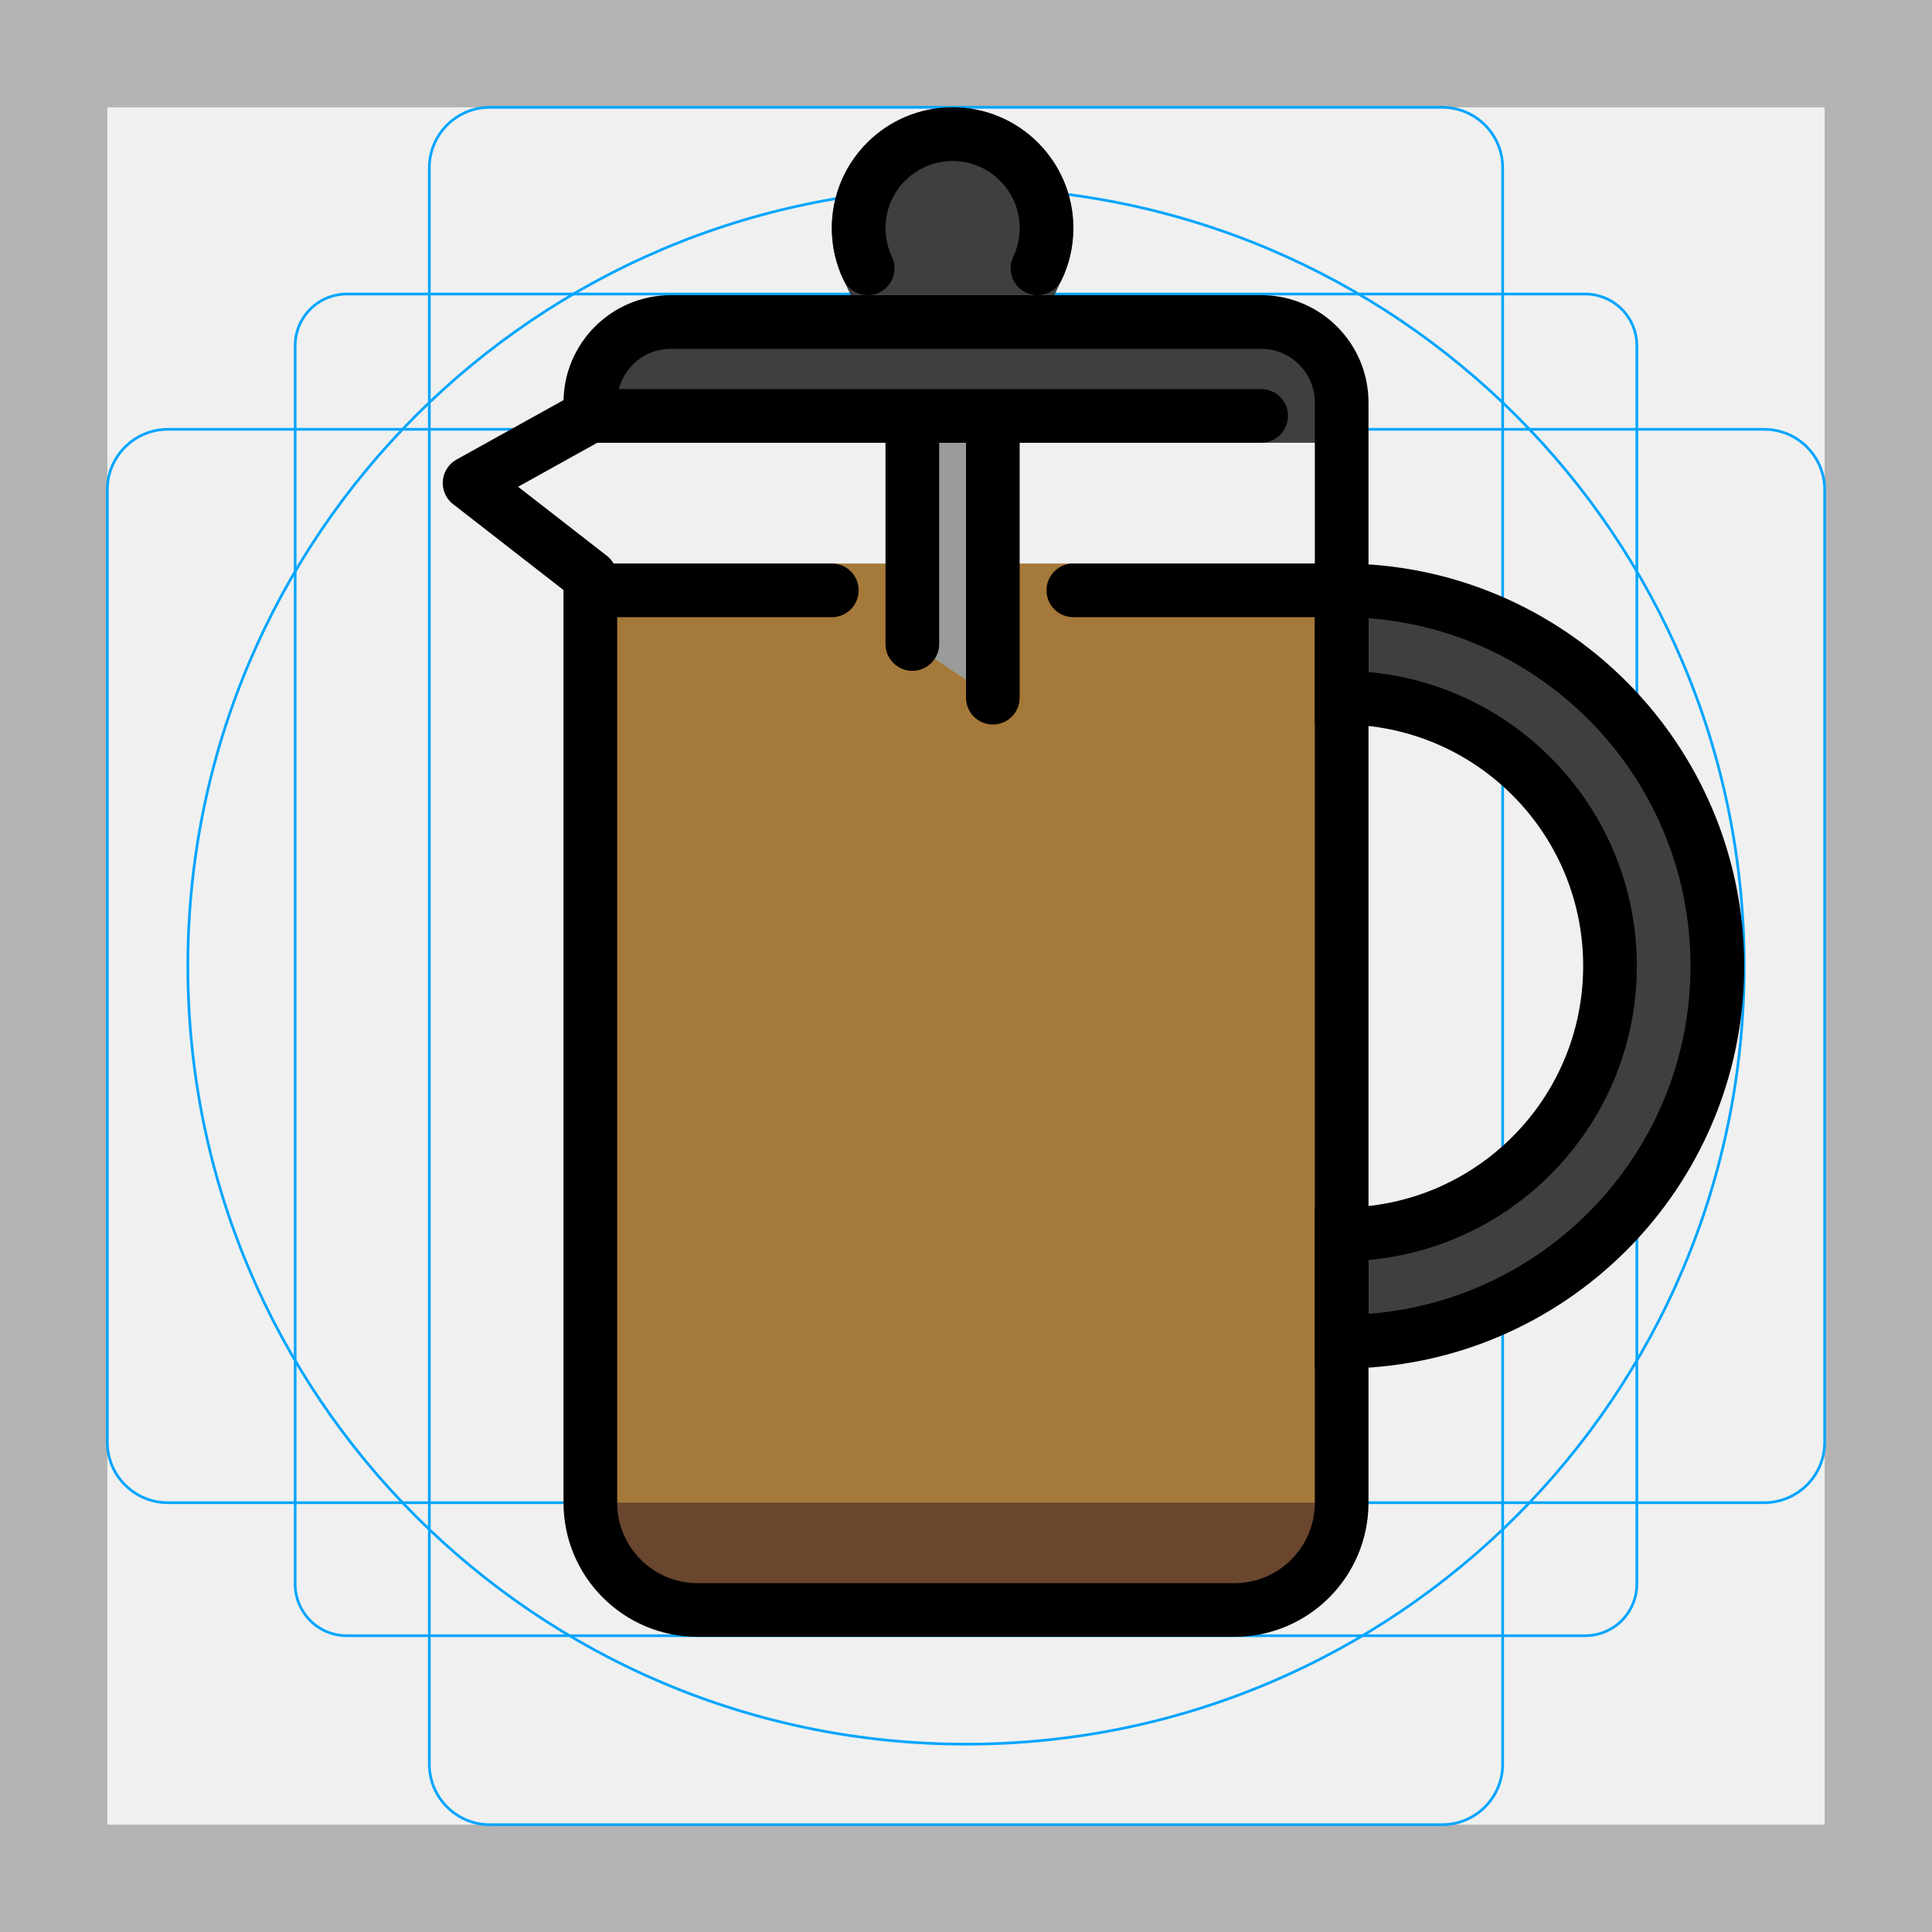
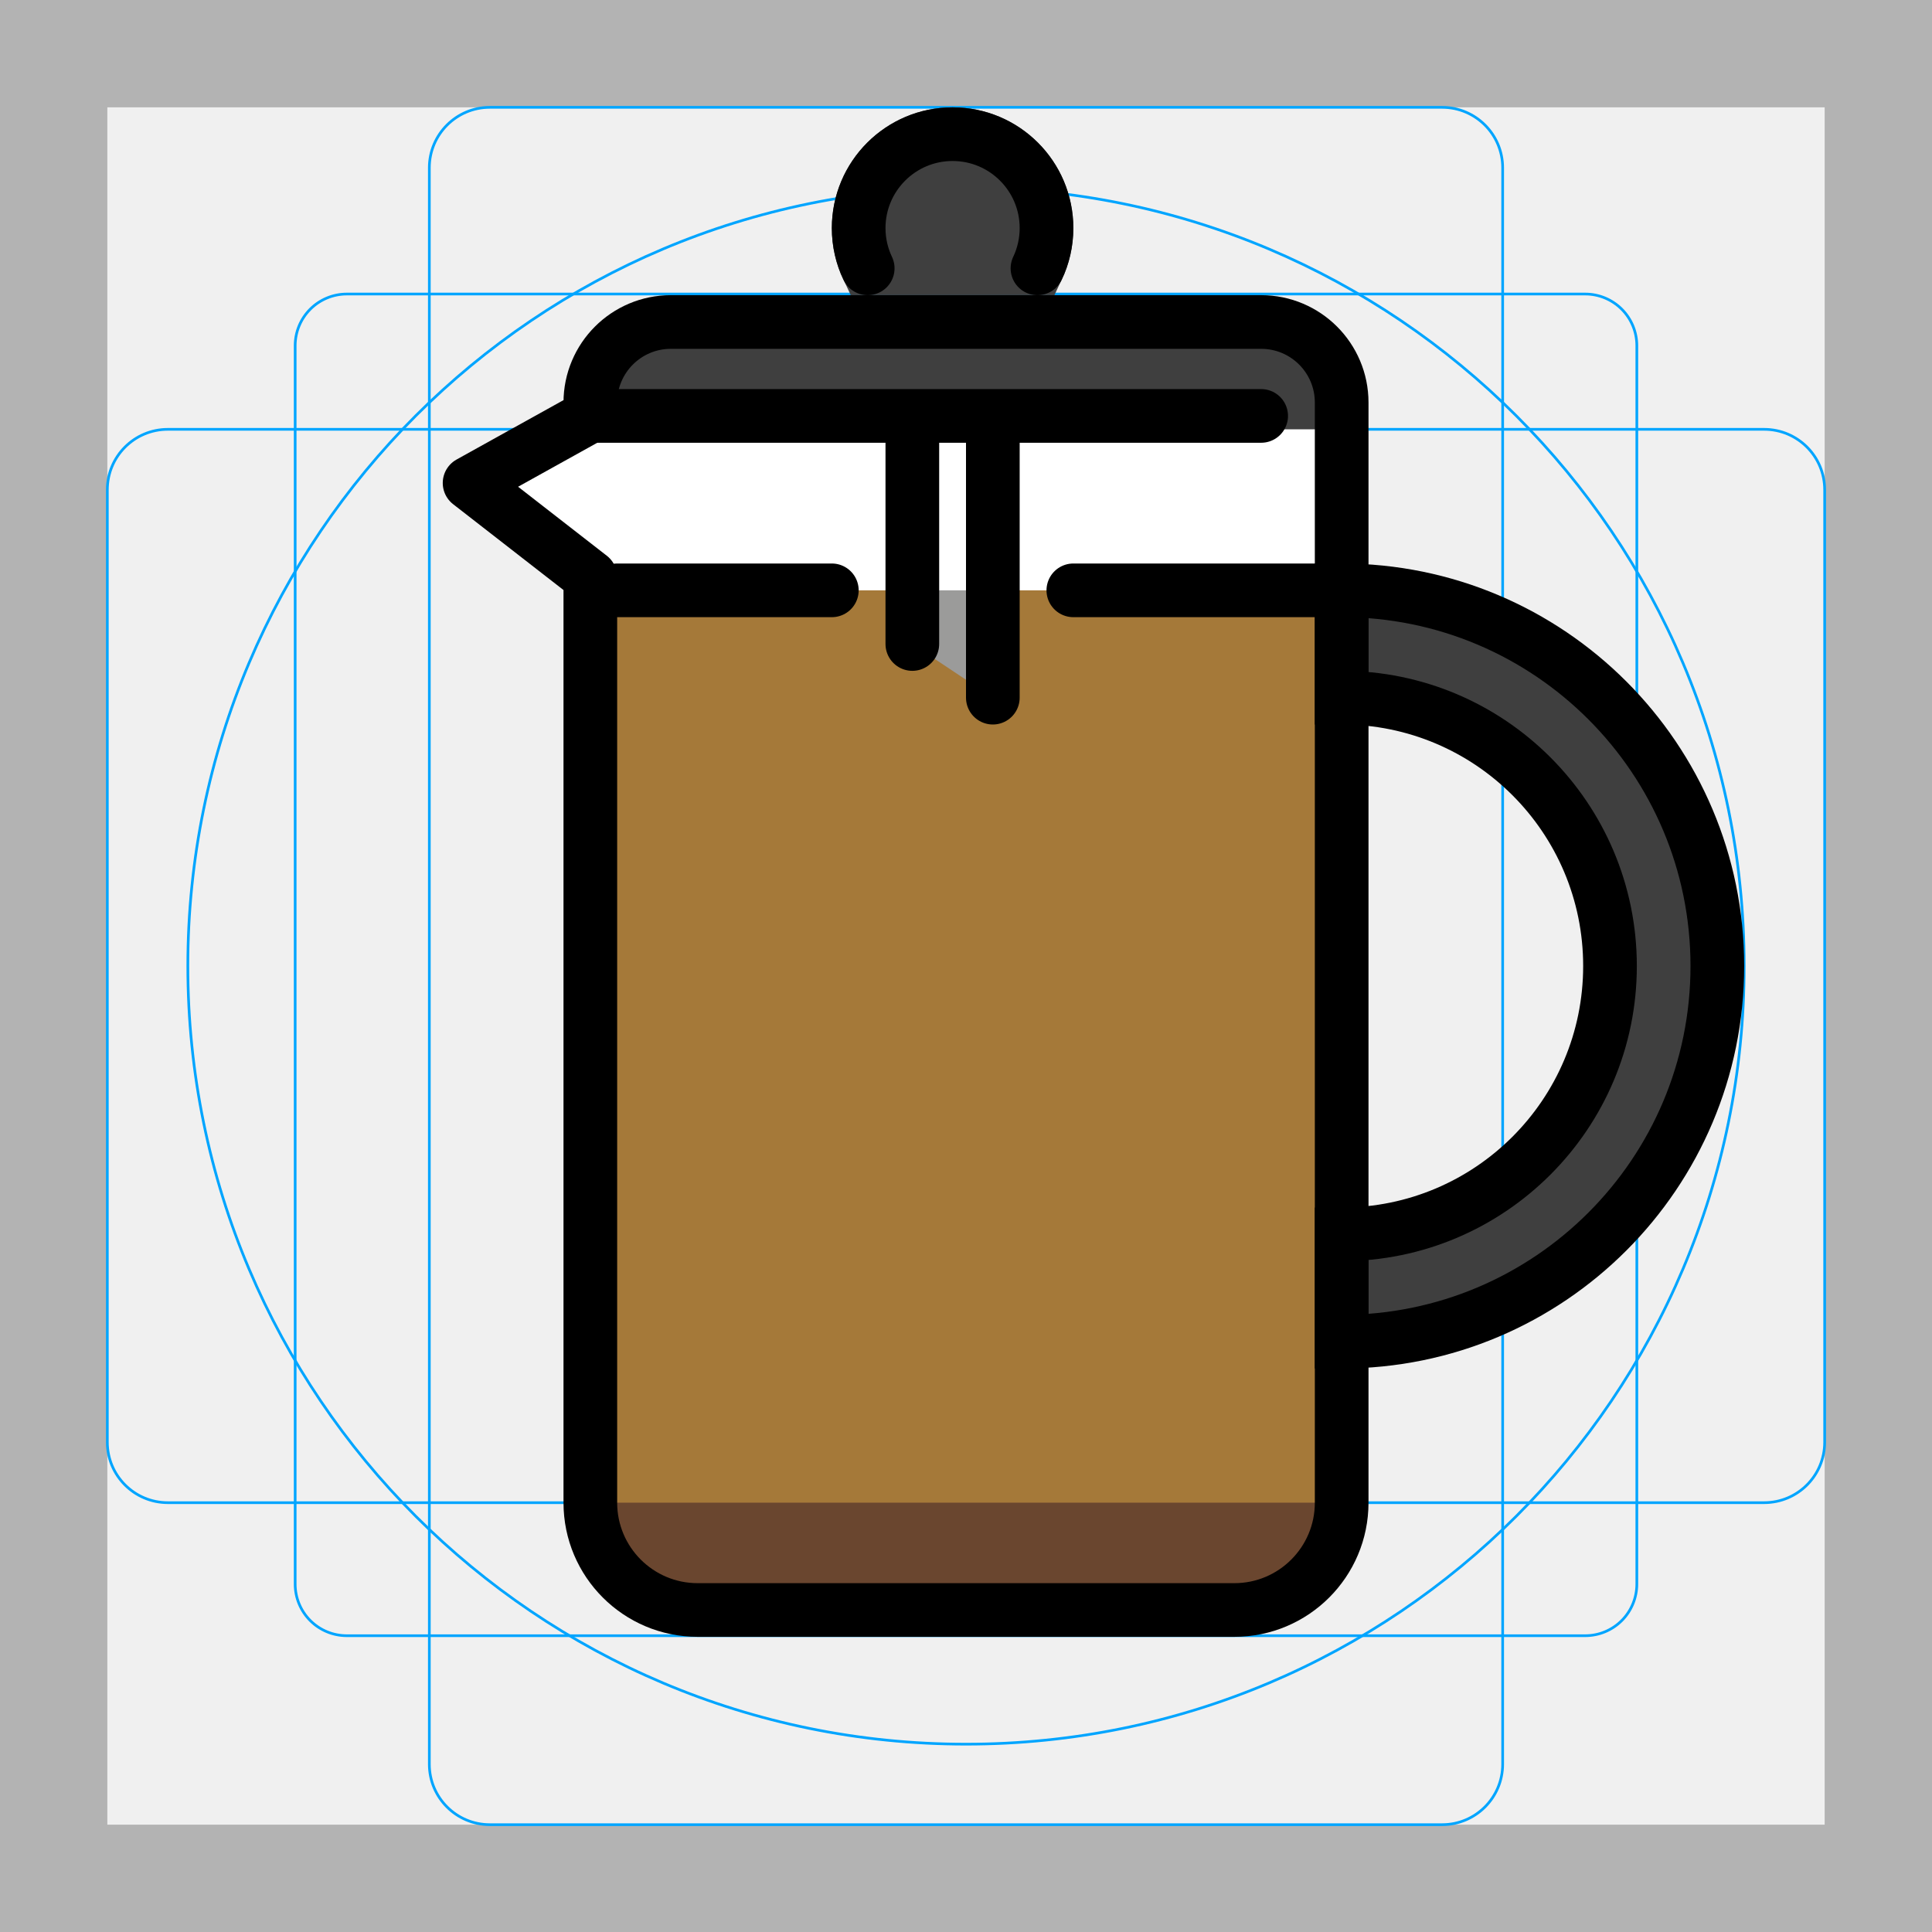
<svg xmlns="http://www.w3.org/2000/svg" id="emoji" viewBox="0 0 72 72">
  <g id="grid">
    <path fill="#B3B3B3" d="M68 4V68H4V4H68ZM72 0H0V72H72V0Z" />
    <path fill="none" stroke="#00A5FF" stroke-miterlimit="10" stroke-width="0.1" d="M12.923 10.958H59.077C59.587 10.958 60.076 11.161 60.437 11.522C60.797 11.882 61 12.371 61 12.881V59.035C61 59.545 60.797 60.034 60.437 60.395C60.076 60.756 59.587 60.958 59.077 60.958H12.923C12.413 60.958 11.924 60.756 11.563 60.395C11.203 60.034 11 59.545 11 59.035V12.881C11 12.371 11.203 11.882 11.563 11.521C11.924 11.161 12.413 10.958 12.923 10.958V10.958Z" />
    <path fill="none" stroke="#00A5FF" stroke-miterlimit="10" stroke-width="0.1" d="M53.746 4H18.254C17.009 4 16 5.009 16 6.254V65.746C16 66.991 17.009 68 18.254 68H53.746C54.991 68 56 66.991 56 65.746V6.254C56 5.009 54.991 4 53.746 4Z" />
    <path fill="none" stroke="#00A5FF" stroke-miterlimit="10" stroke-width="0.1" d="M68 53.746V18.254C68 17.009 66.991 16 65.746 16L6.254 16C5.009 16 4 17.009 4 18.254V53.746C4 54.991 5.009 56 6.254 56L65.746 56C66.991 56 68 54.991 68 53.746Z" />
    <path fill="none" stroke="#00A5FF" stroke-miterlimit="10" stroke-width="0.1" d="M36 65C52.016 65 65 52.016 65 36C65 19.984 52.016 7 36 7C19.984 7 7 19.984 7 36C7 52.016 19.984 65 36 65Z" />
  </g>
  <g id="color">
    <path fill="#A57939" fill-rule="evenodd" d="M50 21V21.698V56C50 58.209 48.209 60 46 60H26C23.791 60 22 58.209 22 56V21.698V21H50Z" clip-rule="evenodd" />
    <path fill="#3F3F3F" d="M35.5 5C33.567 5 32 6.567 32 8.5C32 9.037 32.121 9.545 32.337 10H38.663C38.879 9.545 39 9.037 39 8.5C39 6.567 37.433 5 35.5 5Z" />
    <path fill="#9B9B9A" d="M34 15.5L37 15.5V26L34 24V15.5Z" />
    <path fill="#3F3F3F" fill-rule="evenodd" d="M50 16.5V15C50 13.343 48.657 12 47 12H25C23.343 12 22 13.343 22 15V16.5H50Z" clip-rule="evenodd" />
    <path fill="#6A462F" fill-rule="evenodd" d="M50 56H22C22 58.209 23.791 60 26 60H46C48.209 60 50 58.209 50 56Z" clip-rule="evenodd" />
    <path fill="#3F3F3F" fill-rule="evenodd" d="M50 46V50C57.732 50 64 43.732 64 36C64 28.268 57.732 22 50 22V26C55.523 26 60 30.477 60 36C60 41.523 55.523 46 50 46Z" clip-rule="evenodd" />
    <path fill="none" stroke="#3F3F3F" stroke-linecap="round" stroke-width="2" d="M35.5 5C33.567 5 32 6.567 32 8.5C32 9.037 32.121 9.545 32.337 10H38.663C38.879 9.545 39 9.037 39 8.5C39 6.567 37.433 5 35.5 5Z" />
+     <path fill="#fff" d="M22 16H50V22H23L18 18L22 16Z" />
  </g>
  <g id="line">
    <g id="line_2">
      <path fill="none" fill-rule="evenodd" stroke="#000" stroke-linejoin="round" stroke-width="2" d="M22 15C22 13.343 23.343 12 25 12H47C48.657 12 50 13.343 50 15V17V21.956V24.644V56C50 58.209 48.209 60 46 60H26C23.791 60 22 58.209 22 56V21.5L17.5 18L22 15.5V15Z" clip-rule="evenodd" />
    </g>
    <path fill="#000" d="M50 50H49V51H50V50ZM50 46V45H49V46H50ZM50 22V21H49V22H50ZM50 26H49V27H50V26ZM51 50V46H49V50H51ZM63 36C63 43.18 57.18 49 50 49V51C58.284 51 65 44.284 65 36H63ZM50 23C57.18 23 63 28.82 63 36H65C65 27.716 58.284 21 50 21V23ZM51 26V22H49V26H51ZM50 27C54.971 27 59 31.029 59 36H61C61 29.925 56.075 25 50 25V27ZM59 36C59 40.971 54.971 45 50 45V47C56.075 47 61 42.075 61 36H59Z" />
    <path fill="none" stroke="#000" stroke-linecap="round" stroke-width="2" d="M22 15.5H47" />
    <path fill="none" stroke="#000" stroke-linecap="round" stroke-width="2" d="M32.337 10C32.121 9.545 32 9.037 32 8.5C32 6.567 33.567 5 35.5 5C37.433 5 39 6.567 39 8.5C39 9.037 38.879 9.545 38.663 10" />
    <path fill="none" stroke="#000" stroke-linecap="round" stroke-width="2" d="M34 16L34 24" />
    <line x1="37" x2="37" y1="16" y2="26" stroke="#000" stroke-linecap="round" stroke-width="2" />
    <line x1="23" x2="31" y1="22" y2="22" stroke="#000" stroke-linecap="round" stroke-width="2" />
    <path fill="none" stroke="#000" stroke-linecap="round" stroke-width="2" d="M40 22H50" />
  </g>
</svg>
